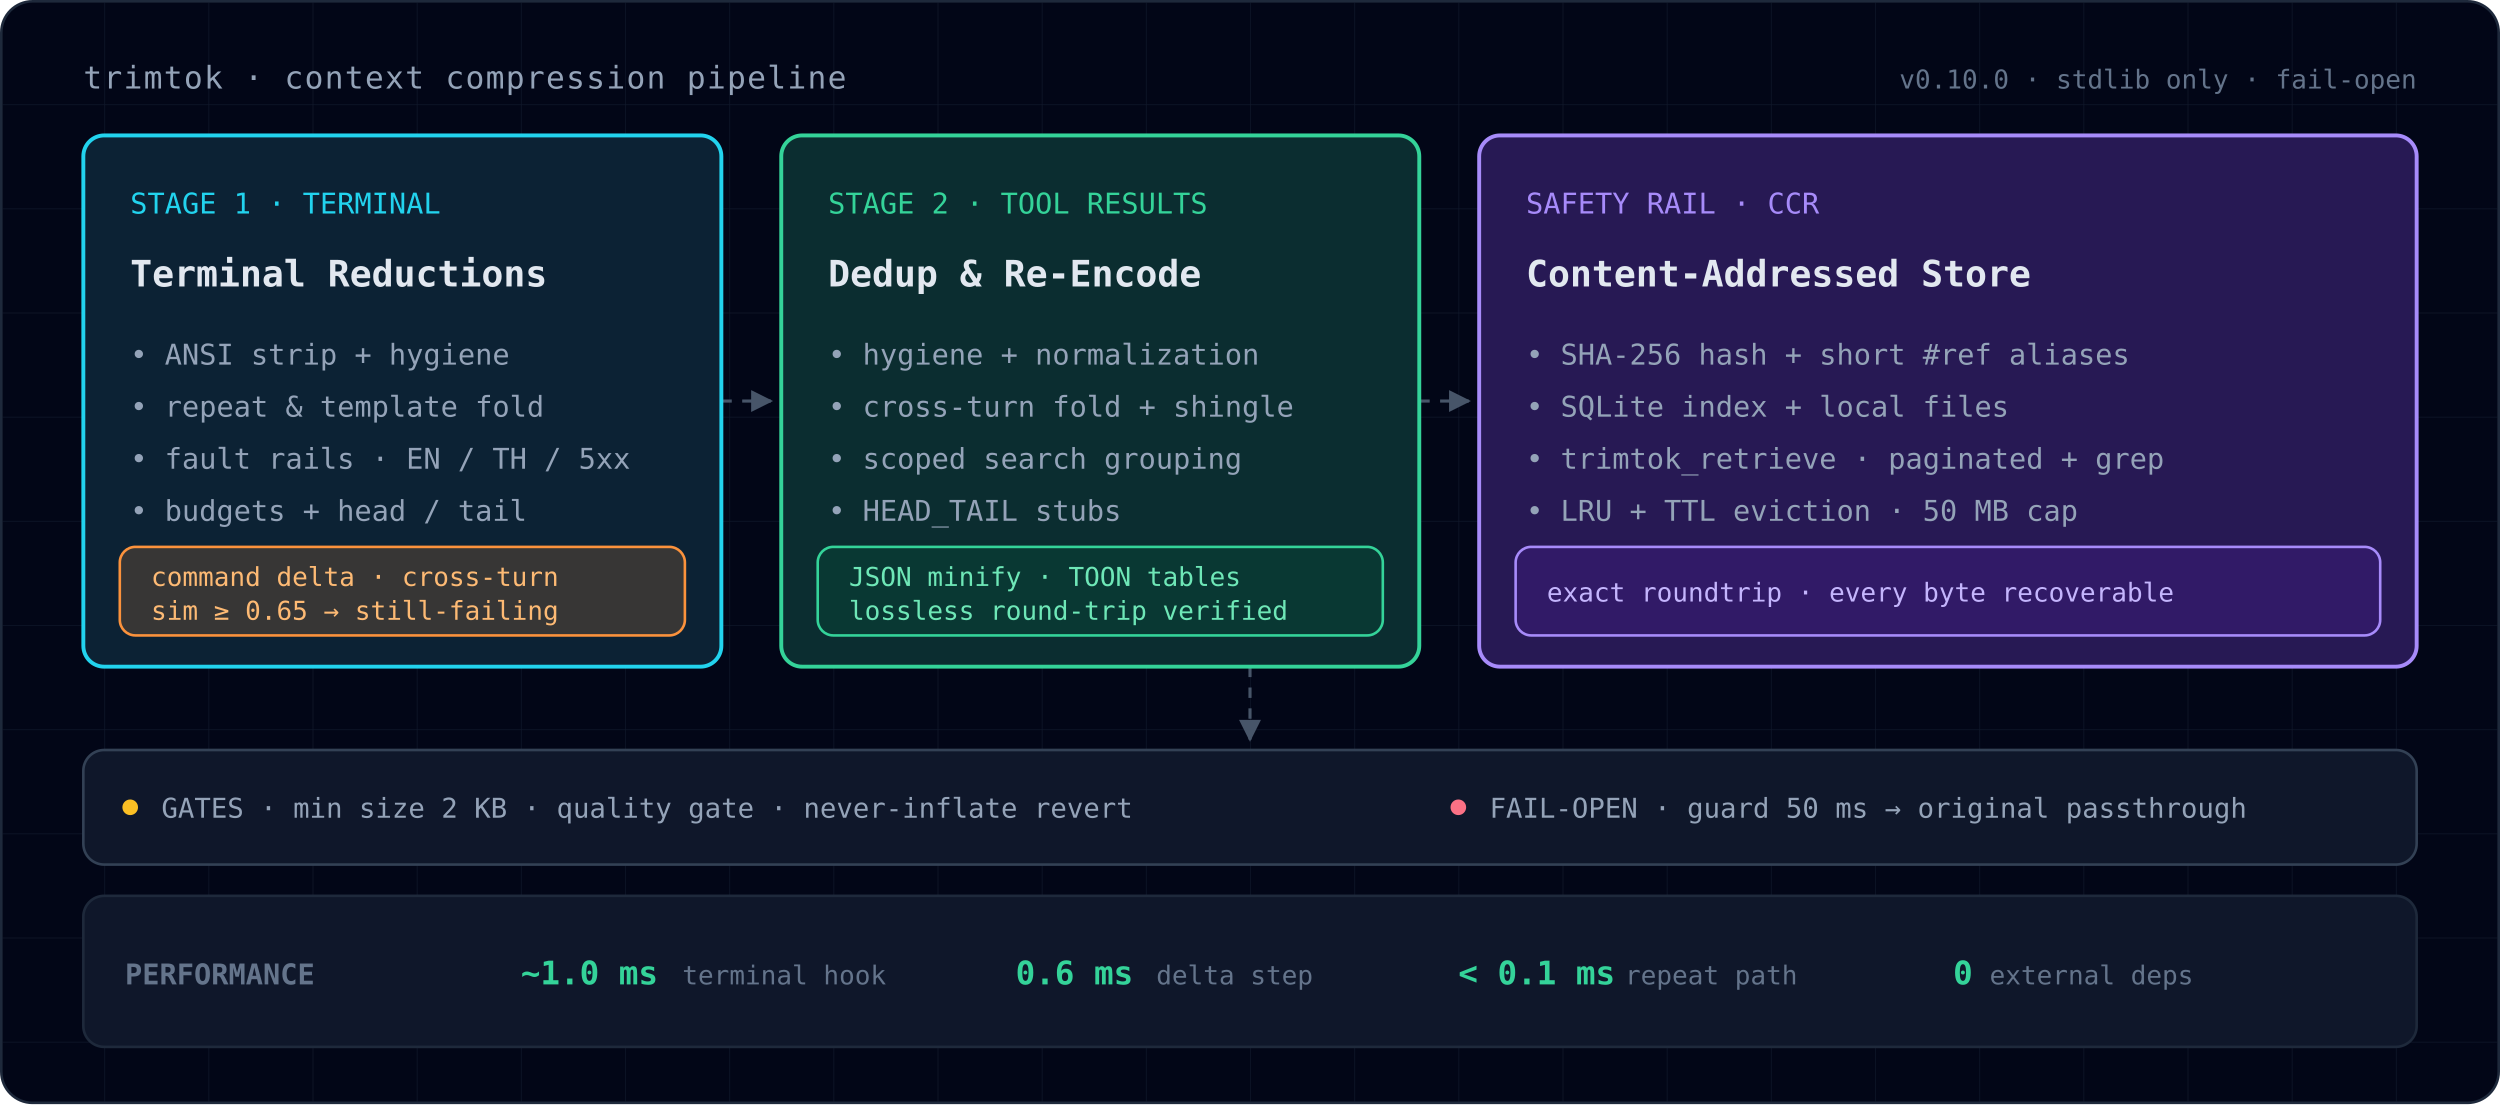
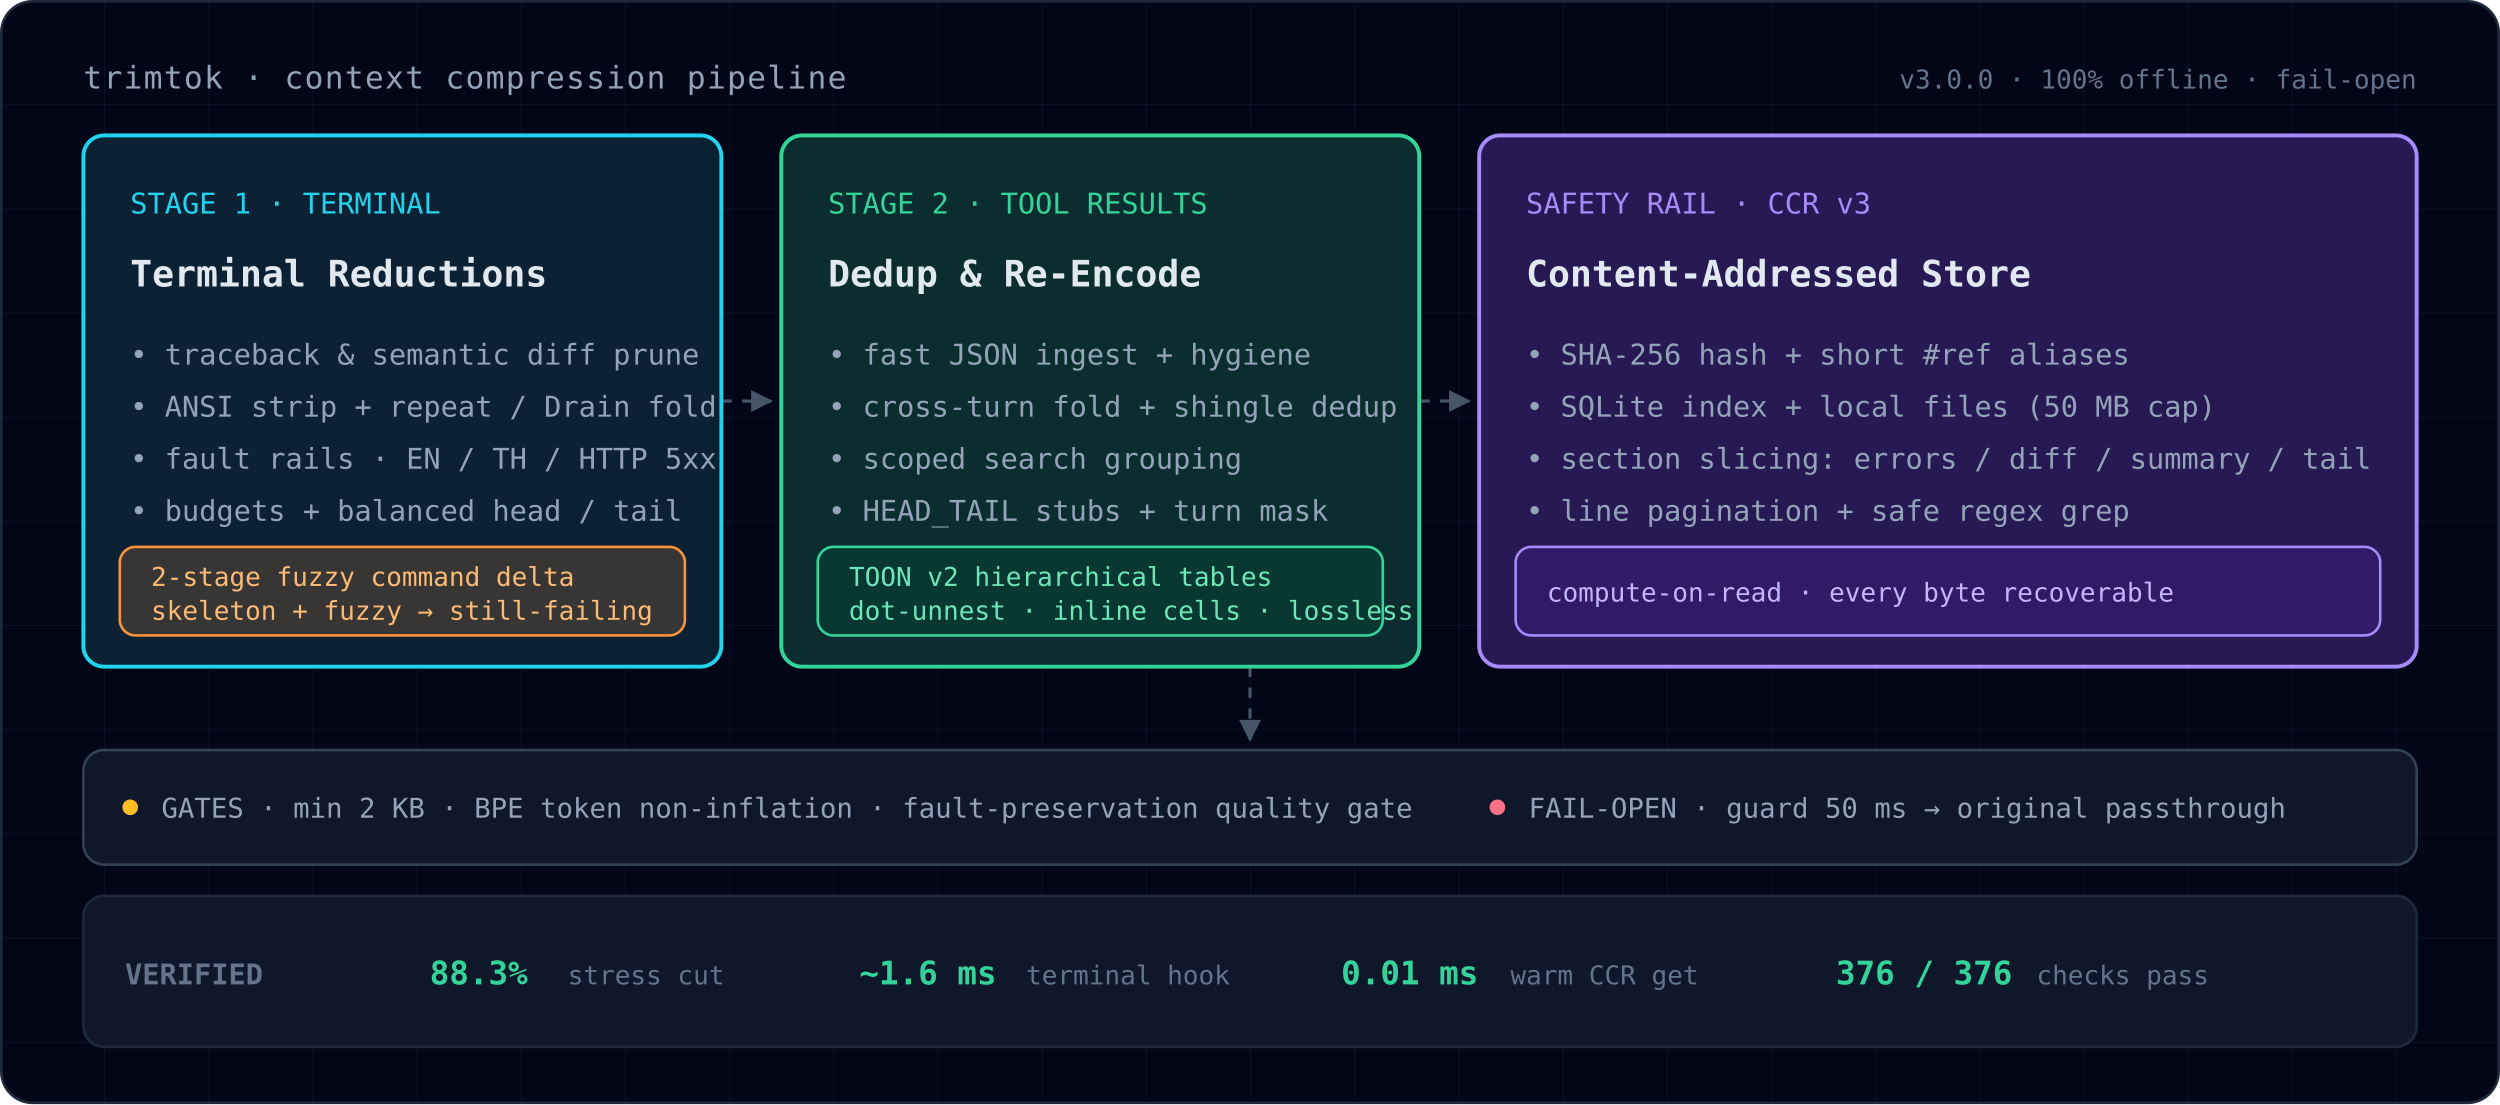
<svg xmlns="http://www.w3.org/2000/svg" viewBox="0 0 960 424" width="100%" height="100%">
  <defs>
    <pattern id="grid" width="40" height="40" patternUnits="userSpaceOnUse">
      <path d="M 40 0 L 0 0 0 40" fill="none" stroke="#1e293b" stroke-width="0.5" stroke-opacity="0.55" />
    </pattern>
    <marker id="arr" viewBox="0 0 10 10" refX="9" refY="5" markerWidth="7" markerHeight="7" orient="auto-start-reverse">
      <path d="M0,0 L10,5 L0,10 z" fill="#475569" />
    </marker>
  </defs>
  <rect x="0.5" y="0.5" width="959" height="423" rx="12" fill="#020617" stroke="#1e293b" stroke-width="1" />
  <rect x="1" y="1" width="958" height="422" rx="11" fill="url(#grid)" />
  <text x="32" y="34" font-family="ui-monospace,'JetBrains Mono','Cascadia Mono',Consolas,Menlo,monospace" font-size="12" letter-spacing="0.5" fill="#94a3b8">trimtok · context compression pipeline</text>
-   <text x="928" y="34" text-anchor="end" font-family="ui-monospace,'JetBrains Mono','Cascadia Mono',Consolas,Menlo,monospace" font-size="10" fill="#64748b">v0.10.0 · stdlib only · fail-open</text>
+   <text x="928" y="34" text-anchor="end" font-family="ui-monospace,'JetBrains Mono','Cascadia Mono',Consolas,Menlo,monospace" font-size="10" fill="#64748b">v3.0.0 · 100% offline · fail-open</text>
  <line x1="277" y1="154" x2="296" y2="154" stroke="#475569" stroke-width="1.2" stroke-dasharray="4 4" marker-end="url(#arr)" />
  <line x1="545" y1="154" x2="564" y2="154" stroke="#475569" stroke-width="1.2" stroke-dasharray="4 4" marker-end="url(#arr)" />
  <line x1="480" y1="256" x2="480" y2="284" stroke="#475569" stroke-width="1.2" stroke-dasharray="4 4" marker-end="url(#arr)" />
  <g>
    <rect x="32" y="52" width="245" height="204" rx="8" fill="#0f172a" />
    <rect x="32" y="52" width="245" height="204" rx="8" fill="rgba(8,51,68,0.4)" stroke="#22d3ee" stroke-width="1.5" />
    <text x="50" y="82" font-family="ui-monospace,'JetBrains Mono','Cascadia Mono',Consolas,Menlo,monospace" font-size="11" fill="#22d3ee">STAGE 1 · TERMINAL</text>
    <text x="50" y="110" font-family="ui-monospace,'JetBrains Mono','Cascadia Mono',Consolas,Menlo,monospace" font-size="14" font-weight="600" fill="#e2e8f0">Terminal Reductions</text>
-     <text x="50" y="140" font-family="ui-monospace,'JetBrains Mono','Cascadia Mono',Consolas,Menlo,monospace" font-size="11" fill="#94a3b8">• ANSI strip + hygiene</text>
-     <text x="50" y="160" font-family="ui-monospace,'JetBrains Mono','Cascadia Mono',Consolas,Menlo,monospace" font-size="11" fill="#94a3b8">• repeat &amp; template fold</text>
-     <text x="50" y="180" font-family="ui-monospace,'JetBrains Mono','Cascadia Mono',Consolas,Menlo,monospace" font-size="11" fill="#94a3b8">• fault rails · EN / TH / 5xx</text>
-     <text x="50" y="200" font-family="ui-monospace,'JetBrains Mono','Cascadia Mono',Consolas,Menlo,monospace" font-size="11" fill="#94a3b8">• budgets + head / tail</text>
+     <text x="50" y="140" font-family="ui-monospace,'JetBrains Mono','Cascadia Mono',Consolas,Menlo,monospace" font-size="11" fill="#94a3b8">• traceback &amp; semantic diff prune</text>
+     <text x="50" y="160" font-family="ui-monospace,'JetBrains Mono','Cascadia Mono',Consolas,Menlo,monospace" font-size="11" fill="#94a3b8">• ANSI strip + repeat / Drain fold</text>
+     <text x="50" y="180" font-family="ui-monospace,'JetBrains Mono','Cascadia Mono',Consolas,Menlo,monospace" font-size="11" fill="#94a3b8">• fault rails · EN / TH / HTTP 5xx</text>
+     <text x="50" y="200" font-family="ui-monospace,'JetBrains Mono','Cascadia Mono',Consolas,Menlo,monospace" font-size="11" fill="#94a3b8">• budgets + balanced head / tail</text>
    <rect x="46" y="210" width="217" height="34" rx="6" fill="rgba(251,146,60,0.18)" stroke="#fb923c" stroke-width="1" />
-     <text x="58" y="225" font-family="ui-monospace,'JetBrains Mono','Cascadia Mono',Consolas,Menlo,monospace" font-size="10" fill="#fdba74">command delta · cross-turn</text>
-     <text x="58" y="238" font-family="ui-monospace,'JetBrains Mono','Cascadia Mono',Consolas,Menlo,monospace" font-size="10" fill="#fdba74">sim ≥ 0.65 → still-failing</text>
+     <text x="58" y="225" font-family="ui-monospace,'JetBrains Mono','Cascadia Mono',Consolas,Menlo,monospace" font-size="10" fill="#fdba74">2-stage fuzzy command delta</text>
+     <text x="58" y="238" font-family="ui-monospace,'JetBrains Mono','Cascadia Mono',Consolas,Menlo,monospace" font-size="10" fill="#fdba74">skeleton + fuzzy → still-failing</text>
  </g>
  <g>
    <rect x="300" y="52" width="245" height="204" rx="8" fill="#0f172a" />
    <rect x="300" y="52" width="245" height="204" rx="8" fill="rgba(6,78,59,0.4)" stroke="#34d399" stroke-width="1.5" />
    <text x="318" y="82" font-family="ui-monospace,'JetBrains Mono','Cascadia Mono',Consolas,Menlo,monospace" font-size="11" fill="#34d399">STAGE 2 · TOOL RESULTS</text>
    <text x="318" y="110" font-family="ui-monospace,'JetBrains Mono','Cascadia Mono',Consolas,Menlo,monospace" font-size="14" font-weight="600" fill="#e2e8f0">Dedup &amp; Re-Encode</text>
-     <text x="318" y="140" font-family="ui-monospace,'JetBrains Mono','Cascadia Mono',Consolas,Menlo,monospace" font-size="11" fill="#94a3b8">• hygiene + normalization</text>
-     <text x="318" y="160" font-family="ui-monospace,'JetBrains Mono','Cascadia Mono',Consolas,Menlo,monospace" font-size="11" fill="#94a3b8">• cross-turn fold + shingle</text>
+     <text x="318" y="140" font-family="ui-monospace,'JetBrains Mono','Cascadia Mono',Consolas,Menlo,monospace" font-size="11" fill="#94a3b8">• fast JSON ingest + hygiene</text>
+     <text x="318" y="160" font-family="ui-monospace,'JetBrains Mono','Cascadia Mono',Consolas,Menlo,monospace" font-size="11" fill="#94a3b8">• cross-turn fold + shingle dedup</text>
    <text x="318" y="180" font-family="ui-monospace,'JetBrains Mono','Cascadia Mono',Consolas,Menlo,monospace" font-size="11" fill="#94a3b8">• scoped search grouping</text>
-     <text x="318" y="200" font-family="ui-monospace,'JetBrains Mono','Cascadia Mono',Consolas,Menlo,monospace" font-size="11" fill="#94a3b8">• HEAD_TAIL stubs</text>
+     <text x="318" y="200" font-family="ui-monospace,'JetBrains Mono','Cascadia Mono',Consolas,Menlo,monospace" font-size="11" fill="#94a3b8">• HEAD_TAIL stubs + turn mask</text>
    <rect x="314" y="210" width="217" height="34" rx="6" fill="rgba(6,78,59,0.35)" stroke="#34d399" stroke-width="1" />
-     <text x="326" y="225" font-family="ui-monospace,'JetBrains Mono','Cascadia Mono',Consolas,Menlo,monospace" font-size="10" fill="#6ee7b7">JSON minify · TOON tables</text>
-     <text x="326" y="238" font-family="ui-monospace,'JetBrains Mono','Cascadia Mono',Consolas,Menlo,monospace" font-size="10" fill="#6ee7b7">lossless round-trip verified</text>
+     <text x="326" y="225" font-family="ui-monospace,'JetBrains Mono','Cascadia Mono',Consolas,Menlo,monospace" font-size="10" fill="#6ee7b7">TOON v2 hierarchical tables</text>
+     <text x="326" y="238" font-family="ui-monospace,'JetBrains Mono','Cascadia Mono',Consolas,Menlo,monospace" font-size="10" fill="#6ee7b7">dot-unnest · inline cells · lossless</text>
  </g>
  <g>
    <rect x="568" y="52" width="360" height="204" rx="8" fill="#0f172a" />
    <rect x="568" y="52" width="360" height="204" rx="8" fill="rgba(76,29,149,0.4)" stroke="#a78bfa" stroke-width="1.5" />
-     <text x="586" y="82" font-family="ui-monospace,'JetBrains Mono','Cascadia Mono',Consolas,Menlo,monospace" font-size="11" fill="#a78bfa">SAFETY RAIL · CCR</text>
+     <text x="586" y="82" font-family="ui-monospace,'JetBrains Mono','Cascadia Mono',Consolas,Menlo,monospace" font-size="11" fill="#a78bfa">SAFETY RAIL · CCR v3</text>
    <text x="586" y="110" font-family="ui-monospace,'JetBrains Mono','Cascadia Mono',Consolas,Menlo,monospace" font-size="14" font-weight="600" fill="#e2e8f0">Content-Addressed Store</text>
    <text x="586" y="140" font-family="ui-monospace,'JetBrains Mono','Cascadia Mono',Consolas,Menlo,monospace" font-size="11" fill="#94a3b8">• SHA-256 hash + short #ref aliases</text>
-     <text x="586" y="160" font-family="ui-monospace,'JetBrains Mono','Cascadia Mono',Consolas,Menlo,monospace" font-size="11" fill="#94a3b8">• SQLite index + local files</text>
-     <text x="586" y="180" font-family="ui-monospace,'JetBrains Mono','Cascadia Mono',Consolas,Menlo,monospace" font-size="11" fill="#94a3b8">• trimtok_retrieve · paginated + grep</text>
-     <text x="586" y="200" font-family="ui-monospace,'JetBrains Mono','Cascadia Mono',Consolas,Menlo,monospace" font-size="11" fill="#94a3b8">• LRU + TTL eviction · 50 MB cap</text>
+     <text x="586" y="160" font-family="ui-monospace,'JetBrains Mono','Cascadia Mono',Consolas,Menlo,monospace" font-size="11" fill="#94a3b8">• SQLite index + local files (50 MB cap)</text>
+     <text x="586" y="180" font-family="ui-monospace,'JetBrains Mono','Cascadia Mono',Consolas,Menlo,monospace" font-size="11" fill="#94a3b8">• section slicing: errors / diff / summary / tail</text>
+     <text x="586" y="200" font-family="ui-monospace,'JetBrains Mono','Cascadia Mono',Consolas,Menlo,monospace" font-size="11" fill="#94a3b8">• line pagination + safe regex grep</text>
    <rect x="582" y="210" width="332" height="34" rx="6" fill="rgba(76,29,149,0.3)" stroke="#a78bfa" stroke-width="1" />
-     <text x="594" y="231" font-family="ui-monospace,'JetBrains Mono','Cascadia Mono',Consolas,Menlo,monospace" font-size="10" fill="#c4b5fd">exact roundtrip · every byte recoverable</text>
+     <text x="594" y="231" font-family="ui-monospace,'JetBrains Mono','Cascadia Mono',Consolas,Menlo,monospace" font-size="10" fill="#c4b5fd">compute-on-read · every byte recoverable</text>
  </g>
  <g>
    <rect x="32" y="288" width="896" height="44" rx="8" fill="#0f172a" stroke="#334155" stroke-width="1" />
    <circle cx="50" cy="310" r="3" fill="#fbbf24" />
-     <text x="62" y="314" font-family="ui-monospace,'JetBrains Mono','Cascadia Mono',Consolas,Menlo,monospace" font-size="10.5" fill="#94a3b8">GATES · min size 2 KB · quality gate · never-inflate revert</text>
-     <circle cx="560" cy="310" r="3" fill="#fb7185" />
-     <text x="572" y="314" font-family="ui-monospace,'JetBrains Mono','Cascadia Mono',Consolas,Menlo,monospace" font-size="10.5" fill="#94a3b8">FAIL-OPEN · guard 50 ms → original passthrough</text>
+     <text x="62" y="314" font-family="ui-monospace,'JetBrains Mono','Cascadia Mono',Consolas,Menlo,monospace" font-size="10.5" fill="#94a3b8">GATES · min 2 KB · BPE token non-inflation · fault-preservation quality gate</text>
+     <circle cx="575" cy="310" r="3" fill="#fb7185" />
+     <text x="587" y="314" font-family="ui-monospace,'JetBrains Mono','Cascadia Mono',Consolas,Menlo,monospace" font-size="10.5" fill="#94a3b8">FAIL-OPEN · guard 50 ms → original passthrough</text>
  </g>
  <g>
    <rect x="32" y="344" width="896" height="58" rx="8" fill="#0f172a" stroke="#1e293b" stroke-width="1" />
-     <text x="48" y="378" font-family="ui-monospace,'JetBrains Mono','Cascadia Mono',Consolas,Menlo,monospace" font-size="11" font-weight="600" fill="#64748b">PERFORMANCE</text>
-     <text x="200" y="378" font-family="ui-monospace,'JetBrains Mono','Cascadia Mono',Consolas,Menlo,monospace" font-size="12.5" font-weight="700" fill="#34d399">~1.0 ms</text>
-     <text x="262" y="378" font-family="ui-monospace,'JetBrains Mono','Cascadia Mono',Consolas,Menlo,monospace" font-size="10" fill="#64748b">terminal hook</text>
-     <text x="390" y="378" font-family="ui-monospace,'JetBrains Mono','Cascadia Mono',Consolas,Menlo,monospace" font-size="12.5" font-weight="700" fill="#34d399">0.6 ms</text>
-     <text x="444" y="378" font-family="ui-monospace,'JetBrains Mono','Cascadia Mono',Consolas,Menlo,monospace" font-size="10" fill="#64748b">delta step</text>
-     <text x="560" y="378" font-family="ui-monospace,'JetBrains Mono','Cascadia Mono',Consolas,Menlo,monospace" font-size="12.5" font-weight="700" fill="#34d399">&lt; 0.1 ms</text>
-     <text x="624" y="378" font-family="ui-monospace,'JetBrains Mono','Cascadia Mono',Consolas,Menlo,monospace" font-size="10" fill="#64748b">repeat path</text>
-     <text x="750" y="378" font-family="ui-monospace,'JetBrains Mono','Cascadia Mono',Consolas,Menlo,monospace" font-size="12.5" font-weight="700" fill="#34d399">0</text>
-     <text x="764" y="378" font-family="ui-monospace,'JetBrains Mono','Cascadia Mono',Consolas,Menlo,monospace" font-size="10" fill="#64748b">external deps</text>
+     <text x="48" y="378" font-family="ui-monospace,'JetBrains Mono','Cascadia Mono',Consolas,Menlo,monospace" font-size="11" font-weight="600" fill="#64748b">VERIFIED</text>
+     <text x="165" y="378" font-family="ui-monospace,'JetBrains Mono','Cascadia Mono',Consolas,Menlo,monospace" font-size="12.5" font-weight="700" fill="#34d399">88.3%</text>
+     <text x="218" y="378" font-family="ui-monospace,'JetBrains Mono','Cascadia Mono',Consolas,Menlo,monospace" font-size="10" fill="#64748b">stress cut</text>
+     <text x="330" y="378" font-family="ui-monospace,'JetBrains Mono','Cascadia Mono',Consolas,Menlo,monospace" font-size="12.5" font-weight="700" fill="#34d399">~1.6 ms</text>
+     <text x="394" y="378" font-family="ui-monospace,'JetBrains Mono','Cascadia Mono',Consolas,Menlo,monospace" font-size="10" fill="#64748b">terminal hook</text>
+     <text x="515" y="378" font-family="ui-monospace,'JetBrains Mono','Cascadia Mono',Consolas,Menlo,monospace" font-size="12.5" font-weight="700" fill="#34d399">0.01 ms</text>
+     <text x="580" y="378" font-family="ui-monospace,'JetBrains Mono','Cascadia Mono',Consolas,Menlo,monospace" font-size="10" fill="#64748b">warm CCR get</text>
+     <text x="705" y="378" font-family="ui-monospace,'JetBrains Mono','Cascadia Mono',Consolas,Menlo,monospace" font-size="12.5" font-weight="700" fill="#34d399">376 / 376</text>
+     <text x="782" y="378" font-family="ui-monospace,'JetBrains Mono','Cascadia Mono',Consolas,Menlo,monospace" font-size="10" fill="#64748b">checks pass</text>
  </g>
</svg>
